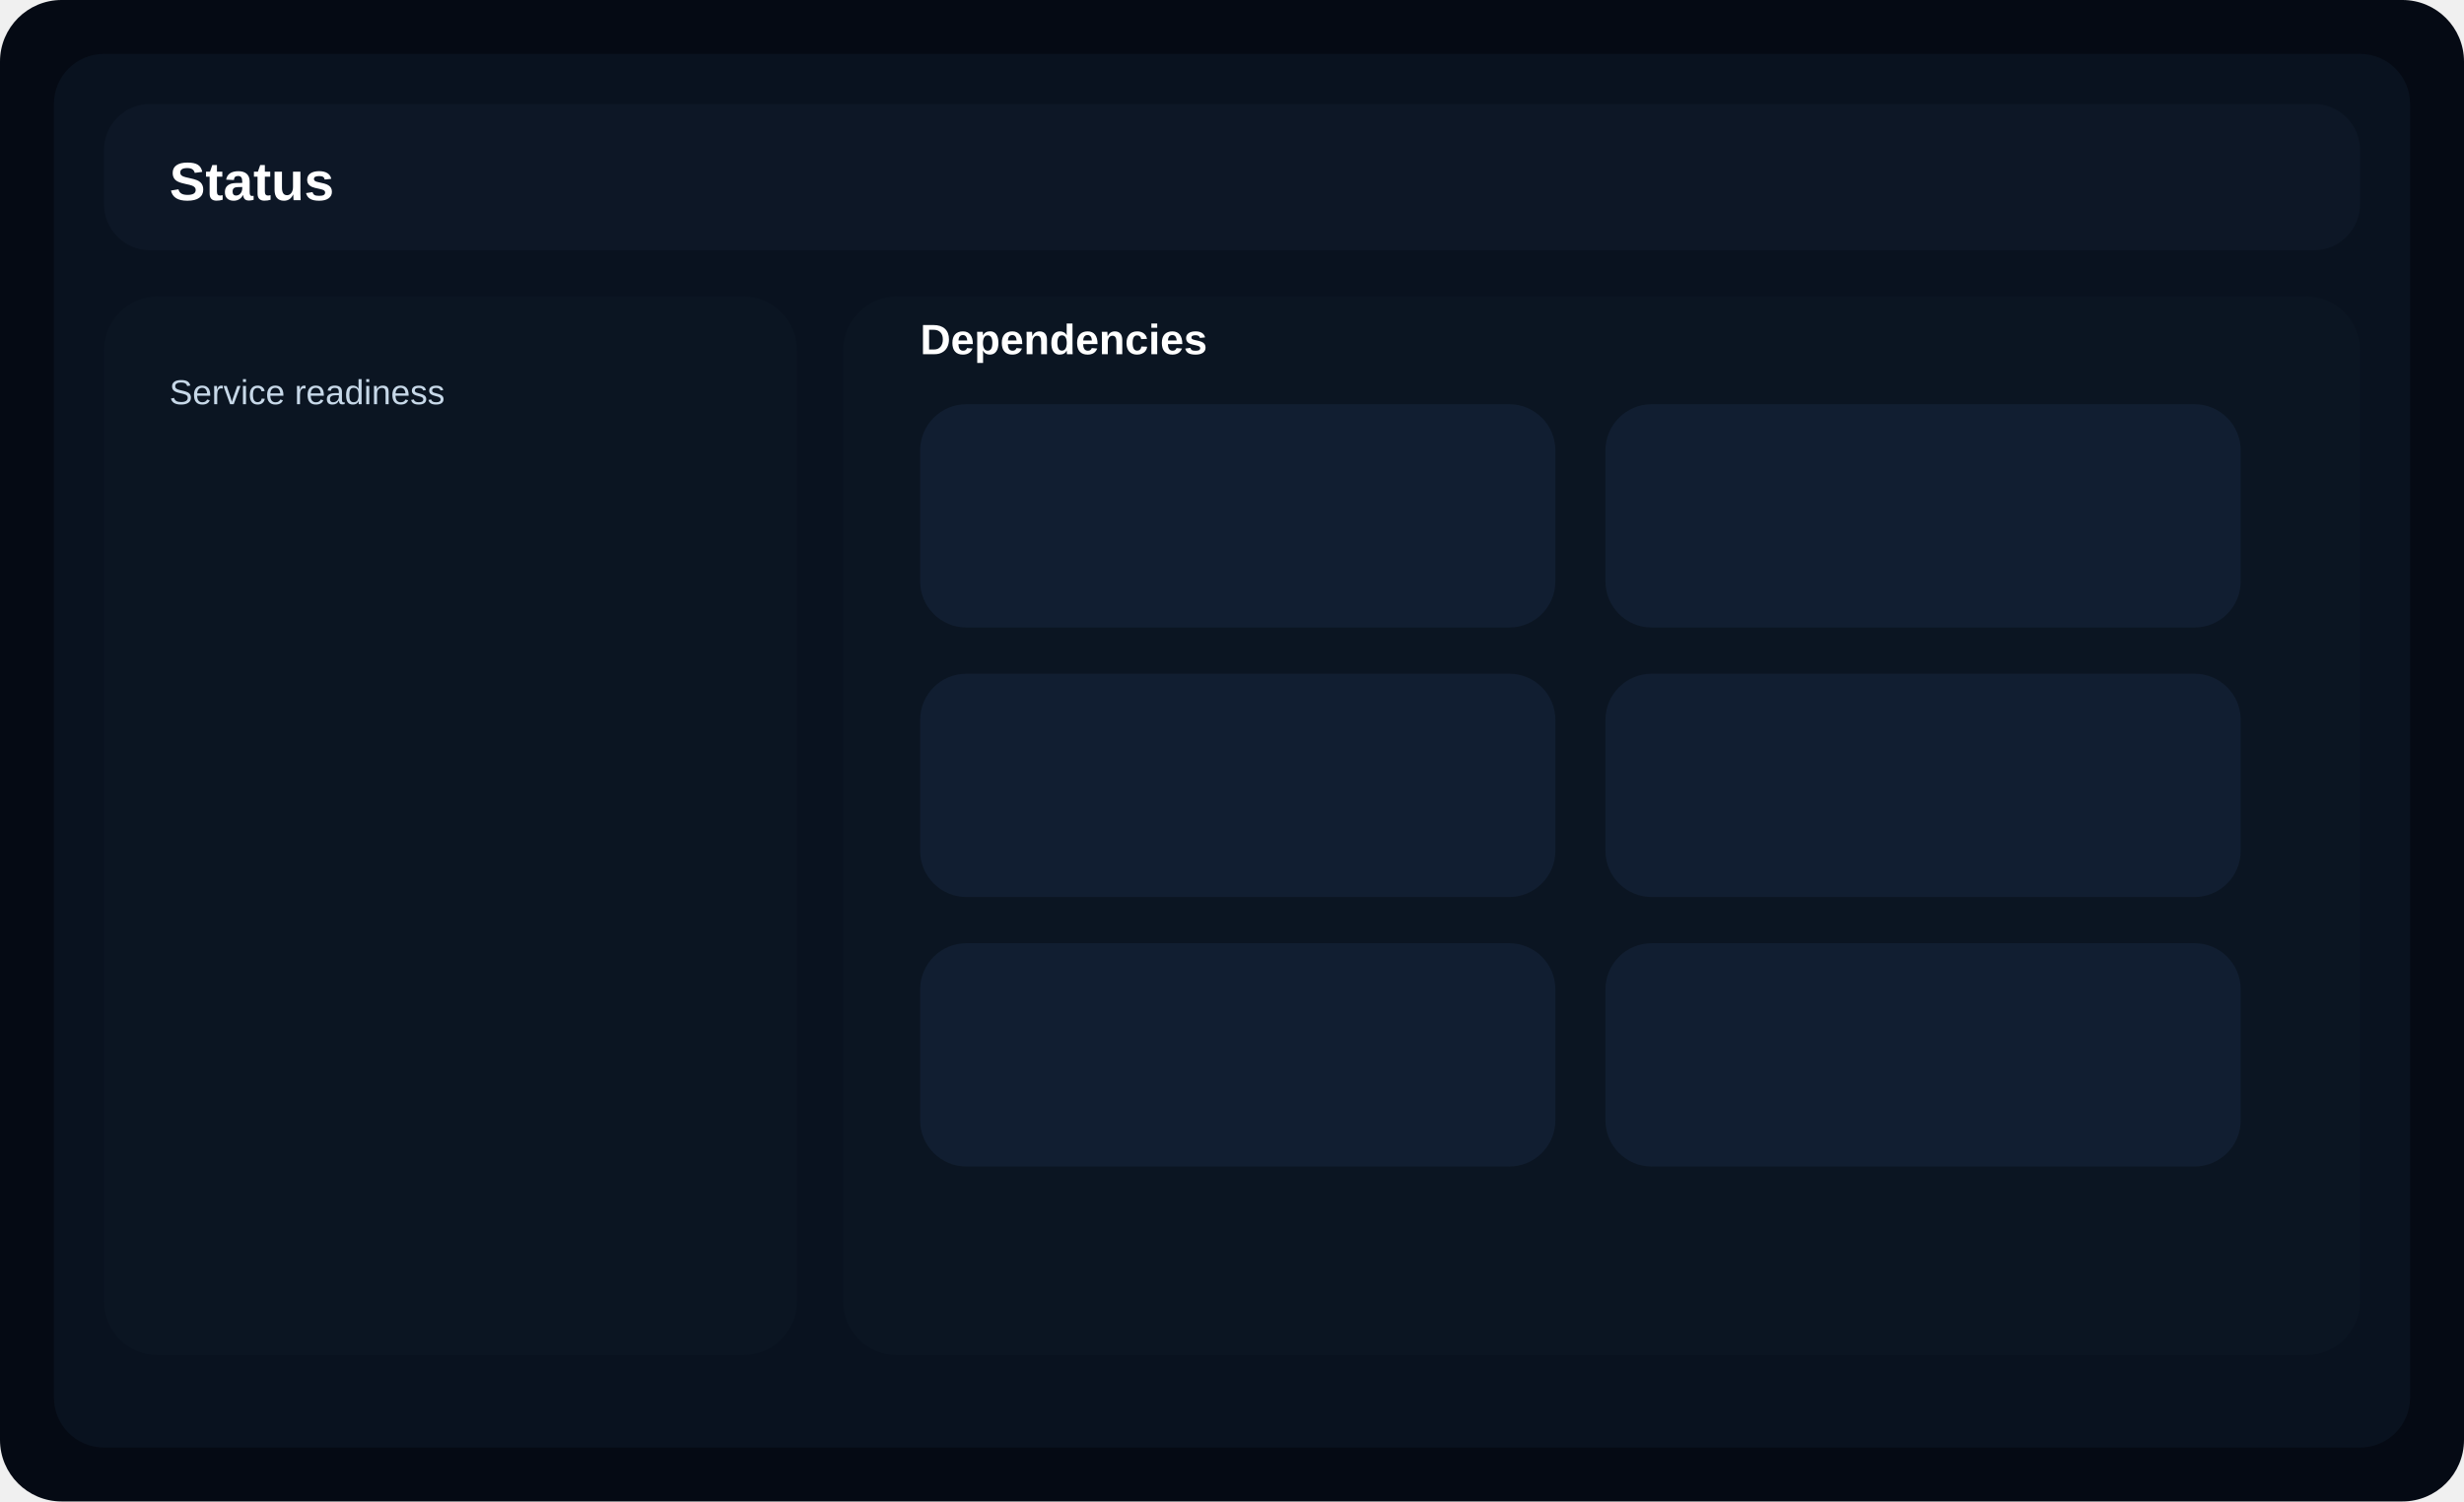
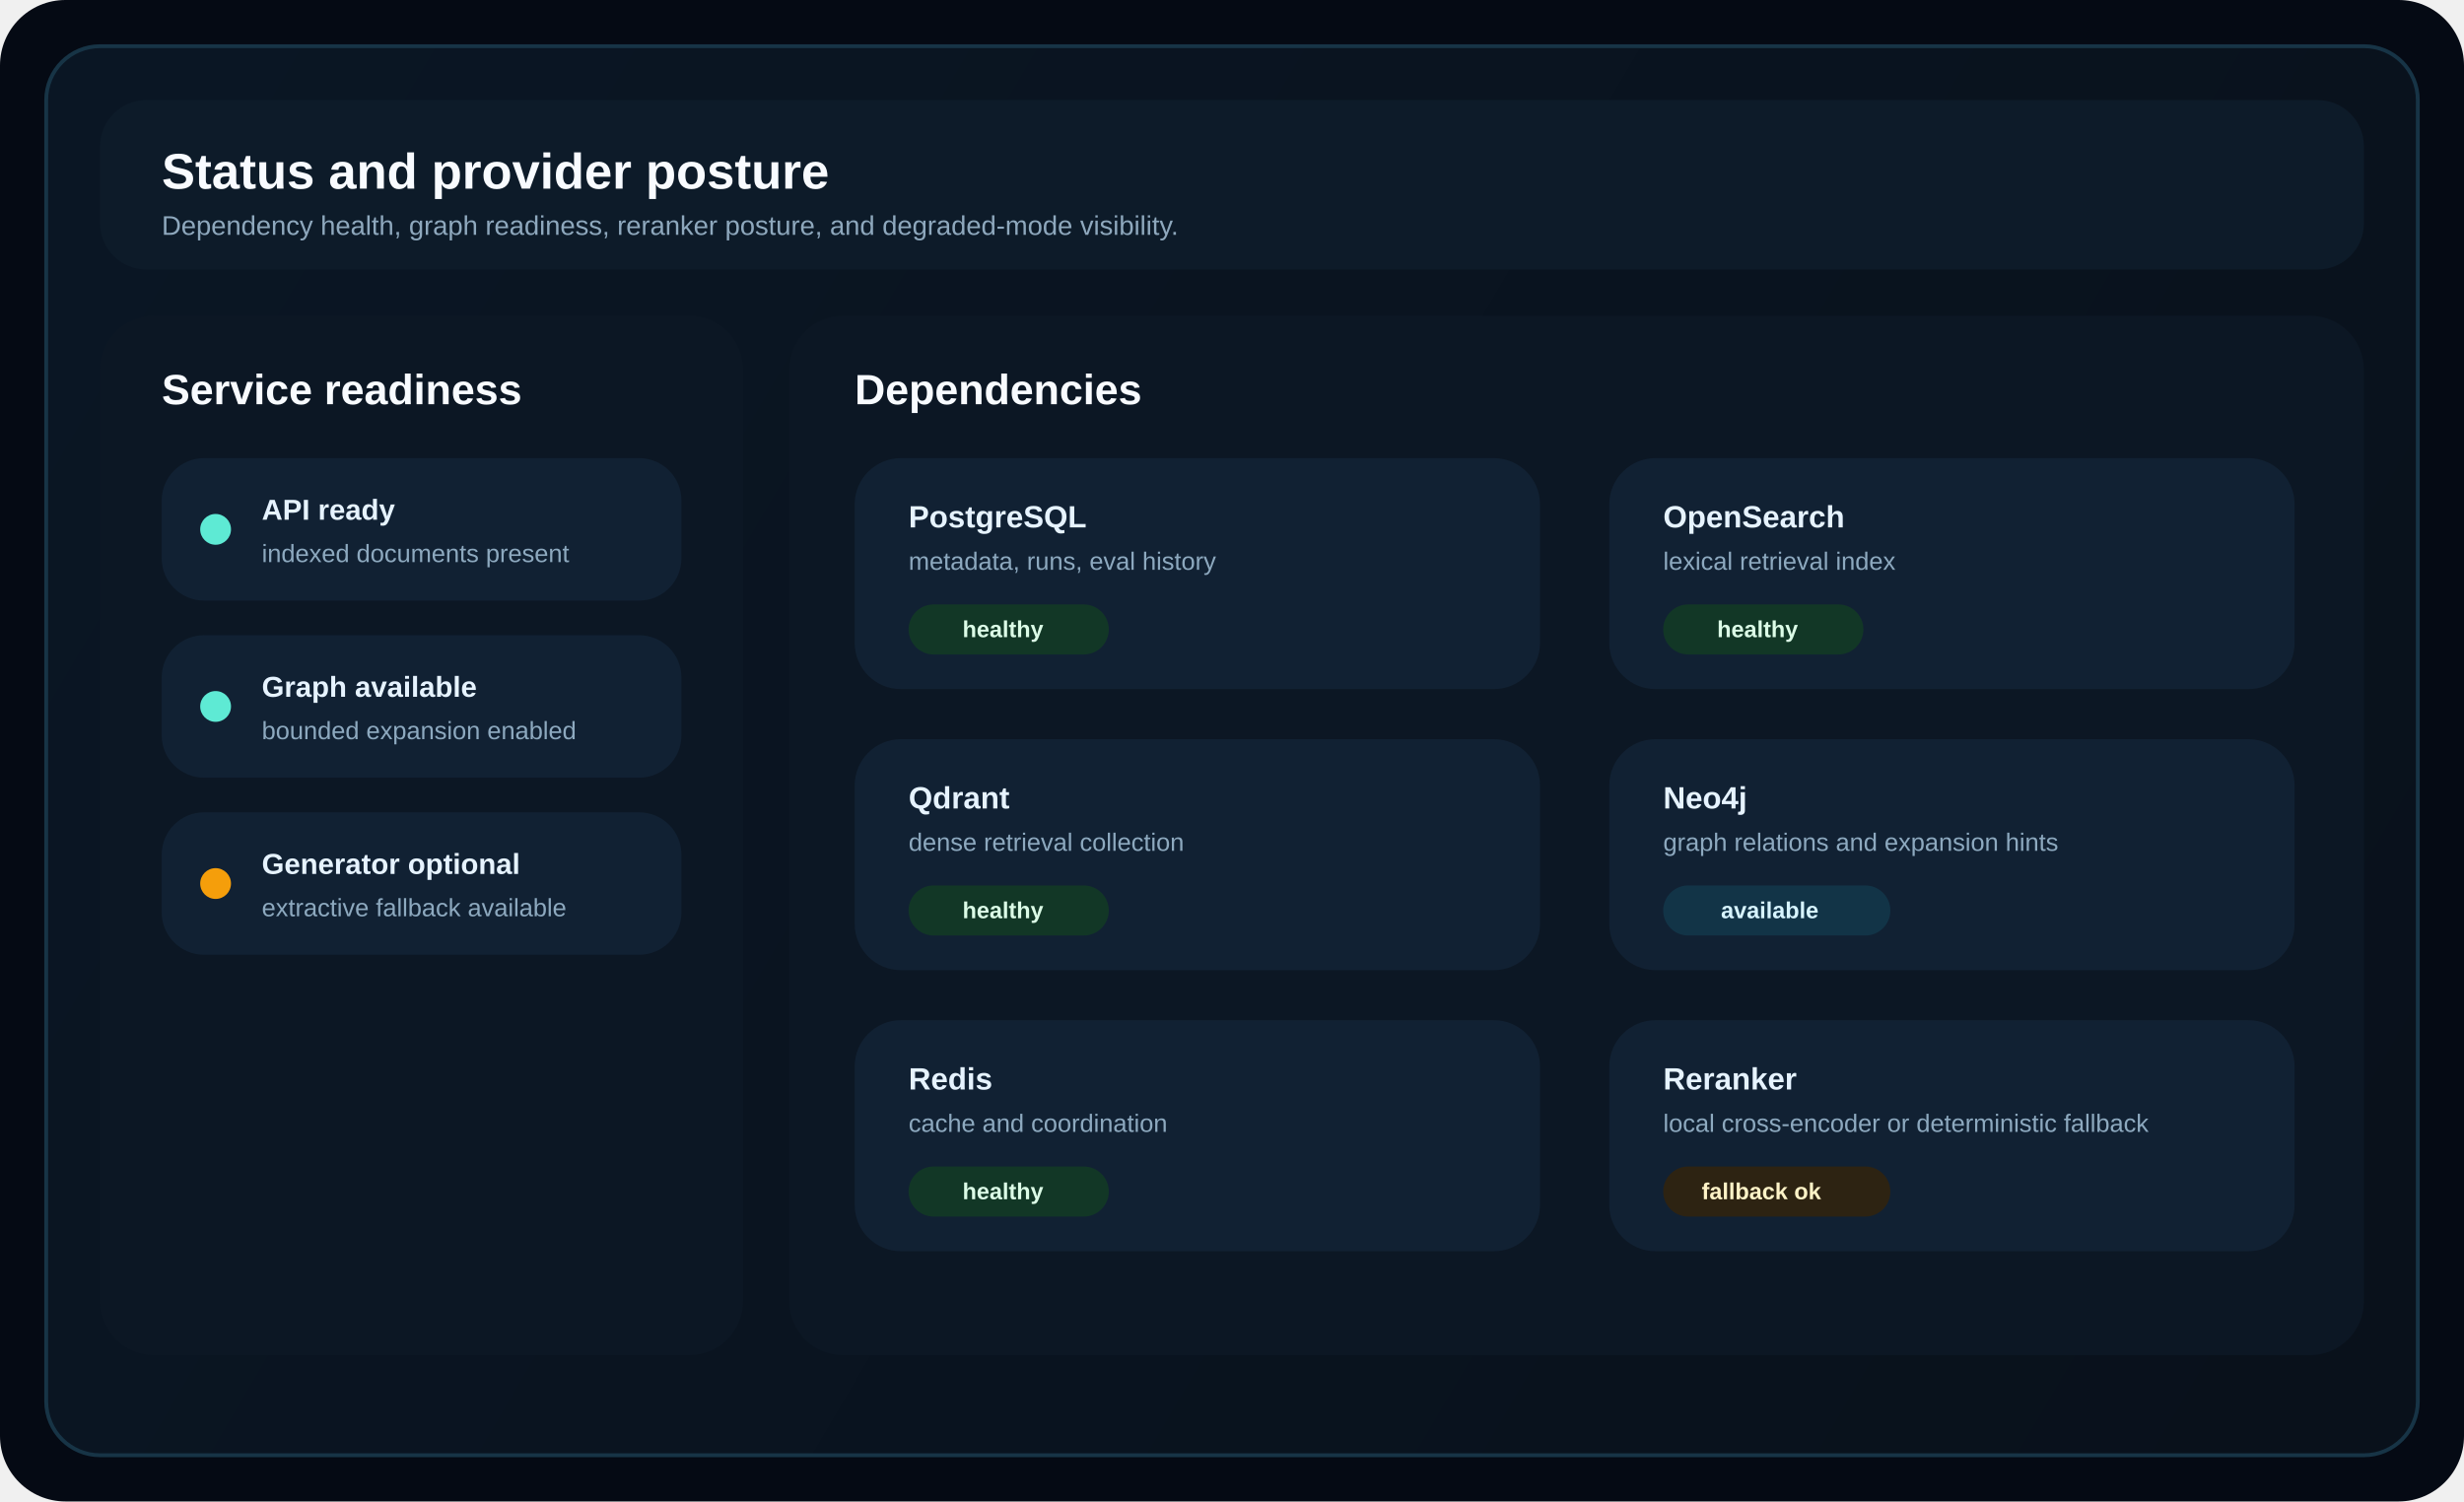
<svg xmlns="http://www.w3.org/2000/svg" width="1280" height="780" viewBox="0 0 1280 780" fill="none">
-   <rect width="1280" height="780" rx="32" fill="#050A14" />
-   <rect x="28" y="28" width="1224" height="724" rx="26" fill="#09121F" />
-   <rect x="54" y="54" width="1172" height="76" rx="24" fill="#0D1726" />
-   <rect x="54" y="154" width="360" height="550" rx="28" fill="#0B1522" />
-   <rect x="438" y="154" width="788" height="550" rx="28" fill="#0B1522" />
-   <rect x="478" y="210" width="330" height="116" rx="24" fill="#111E31" />
-   <rect x="834" y="210" width="330" height="116" rx="24" fill="#111E31" />
-   <rect x="478" y="350" width="330" height="116" rx="24" fill="#111E31" />
-   <rect x="834" y="350" width="330" height="116" rx="24" fill="#111E31" />
-   <rect x="478" y="490" width="330" height="116" rx="24" fill="#111E31" />
-   <rect x="834" y="490" width="330" height="116" rx="24" fill="#111E31" />
-   <text x="88" y="104" fill="white" font-family="Arial, sans-serif" font-size="28" font-weight="700">Status</text>
-   <text x="88" y="210" fill="#C7D8E8" font-family="Arial, sans-serif" font-size="18">Service readiness</text>
-   <text x="478" y="184" fill="white" font-family="Arial, sans-serif" font-size="22" font-weight="700">Dependencies</text>
+   <defs>
+     <linearGradient id="statusBg" x1="56" y1="48" x2="1218" y2="732" gradientUnits="userSpaceOnUse">
+       <stop stop-color="#0A1624" />
+       <stop offset="1" stop-color="#09111B" />
+     </linearGradient>
+   </defs>
+   <rect width="1280" height="780" rx="34" fill="#050A14" />
+   <rect x="24" y="24" width="1232" height="732" rx="28" fill="url(#statusBg)" stroke="#173446" stroke-width="2" />
+   <rect x="52" y="52" width="1176" height="88" rx="24" fill="#0D1B29" />
+   <rect x="52" y="164" width="334" height="540" rx="28" fill="#0C1724" />
+   <rect x="410" y="164" width="818" height="540" rx="28" fill="#0C1724" />
+   <text x="84" y="98" fill="#F8FBFF" font-family="Segoe UI, Arial, sans-serif" font-size="26" font-weight="700">Status and provider posture</text>
+   <text x="84" y="122" fill="#8EA8BD" font-family="Segoe UI, Arial, sans-serif" font-size="14">Dependency health, graph readiness, reranker posture, and degraded-mode visibility.</text>
+   <text x="84" y="210" fill="#F8FBFF" font-family="Segoe UI, Arial, sans-serif" font-size="22" font-weight="700">Service readiness</text>
+   <rect x="84" y="238" width="270" height="74" rx="22" fill="#112133" />
+   <rect x="84" y="330" width="270" height="74" rx="22" fill="#112133" />
+   <rect x="84" y="422" width="270" height="74" rx="22" fill="#112133" />
+   <circle cx="112" cy="275" r="8" fill="#5EEAD4" />
+   <circle cx="112" cy="367" r="8" fill="#5EEAD4" />
+   <circle cx="112" cy="459" r="8" fill="#F59E0B" />
+   <text x="136" y="270" fill="#E6F3FF" font-family="Segoe UI, Arial, sans-serif" font-size="15" font-weight="700">API ready</text>
+   <text x="136" y="292" fill="#8DA9BF" font-family="Segoe UI, Arial, sans-serif" font-size="13">indexed documents present</text>
+   <text x="136" y="362" fill="#E6F3FF" font-family="Segoe UI, Arial, sans-serif" font-size="15" font-weight="700">Graph available</text>
+   <text x="136" y="384" fill="#8DA9BF" font-family="Segoe UI, Arial, sans-serif" font-size="13">bounded expansion enabled</text>
+   <text x="136" y="454" fill="#E6F3FF" font-family="Segoe UI, Arial, sans-serif" font-size="15" font-weight="700">Generator optional</text>
+   <text x="136" y="476" fill="#8DA9BF" font-family="Segoe UI, Arial, sans-serif" font-size="13">extractive fallback available</text>
+   <text x="444" y="210" fill="#F8FBFF" font-family="Segoe UI, Arial, sans-serif" font-size="22" font-weight="700">Dependencies</text>
+   <rect x="444" y="238" width="356" height="120" rx="24" fill="#112133" />
+   <rect x="836" y="238" width="356" height="120" rx="24" fill="#112133" />
+   <rect x="444" y="384" width="356" height="120" rx="24" fill="#112133" />
+   <rect x="836" y="384" width="356" height="120" rx="24" fill="#112133" />
+   <rect x="444" y="530" width="356" height="120" rx="24" fill="#112133" />
+   <rect x="836" y="530" width="356" height="120" rx="24" fill="#112133" />
+   <text x="472" y="274" fill="#E6F3FF" font-family="Segoe UI, Arial, sans-serif" font-size="16" font-weight="700">PostgreSQL</text>
+   <text x="472" y="296" fill="#8DA9BF" font-family="Segoe UI, Arial, sans-serif" font-size="13">metadata, runs, eval history</text>
+   <rect x="472" y="314" width="104" height="26" rx="13" fill="#123726" />
+   <text x="500" y="331" fill="#DCFCE7" font-family="Segoe UI, Arial, sans-serif" font-size="12" font-weight="700">healthy</text>
+   <text x="864" y="274" fill="#E6F3FF" font-family="Segoe UI, Arial, sans-serif" font-size="16" font-weight="700">OpenSearch</text>
+   <text x="864" y="296" fill="#8DA9BF" font-family="Segoe UI, Arial, sans-serif" font-size="13">lexical retrieval index</text>
+   <rect x="864" y="314" width="104" height="26" rx="13" fill="#123726" />
+   <text x="892" y="331" fill="#DCFCE7" font-family="Segoe UI, Arial, sans-serif" font-size="12" font-weight="700">healthy</text>
+   <text x="472" y="420" fill="#E6F3FF" font-family="Segoe UI, Arial, sans-serif" font-size="16" font-weight="700">Qdrant</text>
+   <text x="472" y="442" fill="#8DA9BF" font-family="Segoe UI, Arial, sans-serif" font-size="13">dense retrieval collection</text>
+   <rect x="472" y="460" width="104" height="26" rx="13" fill="#123726" />
+   <text x="500" y="477" fill="#DCFCE7" font-family="Segoe UI, Arial, sans-serif" font-size="12" font-weight="700">healthy</text>
+   <text x="864" y="420" fill="#E6F3FF" font-family="Segoe UI, Arial, sans-serif" font-size="16" font-weight="700">Neo4j</text>
+   <text x="864" y="442" fill="#8DA9BF" font-family="Segoe UI, Arial, sans-serif" font-size="13">graph relations and expansion hints</text>
+   <rect x="864" y="460" width="118" height="26" rx="13" fill="#123447" />
+   <text x="894" y="477" fill="#D7F4FF" font-family="Segoe UI, Arial, sans-serif" font-size="12" font-weight="700">available</text>
+   <text x="472" y="566" fill="#E6F3FF" font-family="Segoe UI, Arial, sans-serif" font-size="16" font-weight="700">Redis</text>
+   <text x="472" y="588" fill="#8DA9BF" font-family="Segoe UI, Arial, sans-serif" font-size="13">cache and coordination</text>
+   <rect x="472" y="606" width="104" height="26" rx="13" fill="#123726" />
+   <text x="500" y="623" fill="#DCFCE7" font-family="Segoe UI, Arial, sans-serif" font-size="12" font-weight="700">healthy</text>
+   <text x="864" y="566" fill="#E6F3FF" font-family="Segoe UI, Arial, sans-serif" font-size="16" font-weight="700">Reranker</text>
+   <text x="864" y="588" fill="#8DA9BF" font-family="Segoe UI, Arial, sans-serif" font-size="13">local cross-encoder or deterministic fallback</text>
+   <rect x="864" y="606" width="118" height="26" rx="13" fill="#2D2312" />
+   <text x="884" y="623" fill="#FEF3C7" font-family="Segoe UI, Arial, sans-serif" font-size="12" font-weight="700">fallback ok</text>
</svg>
